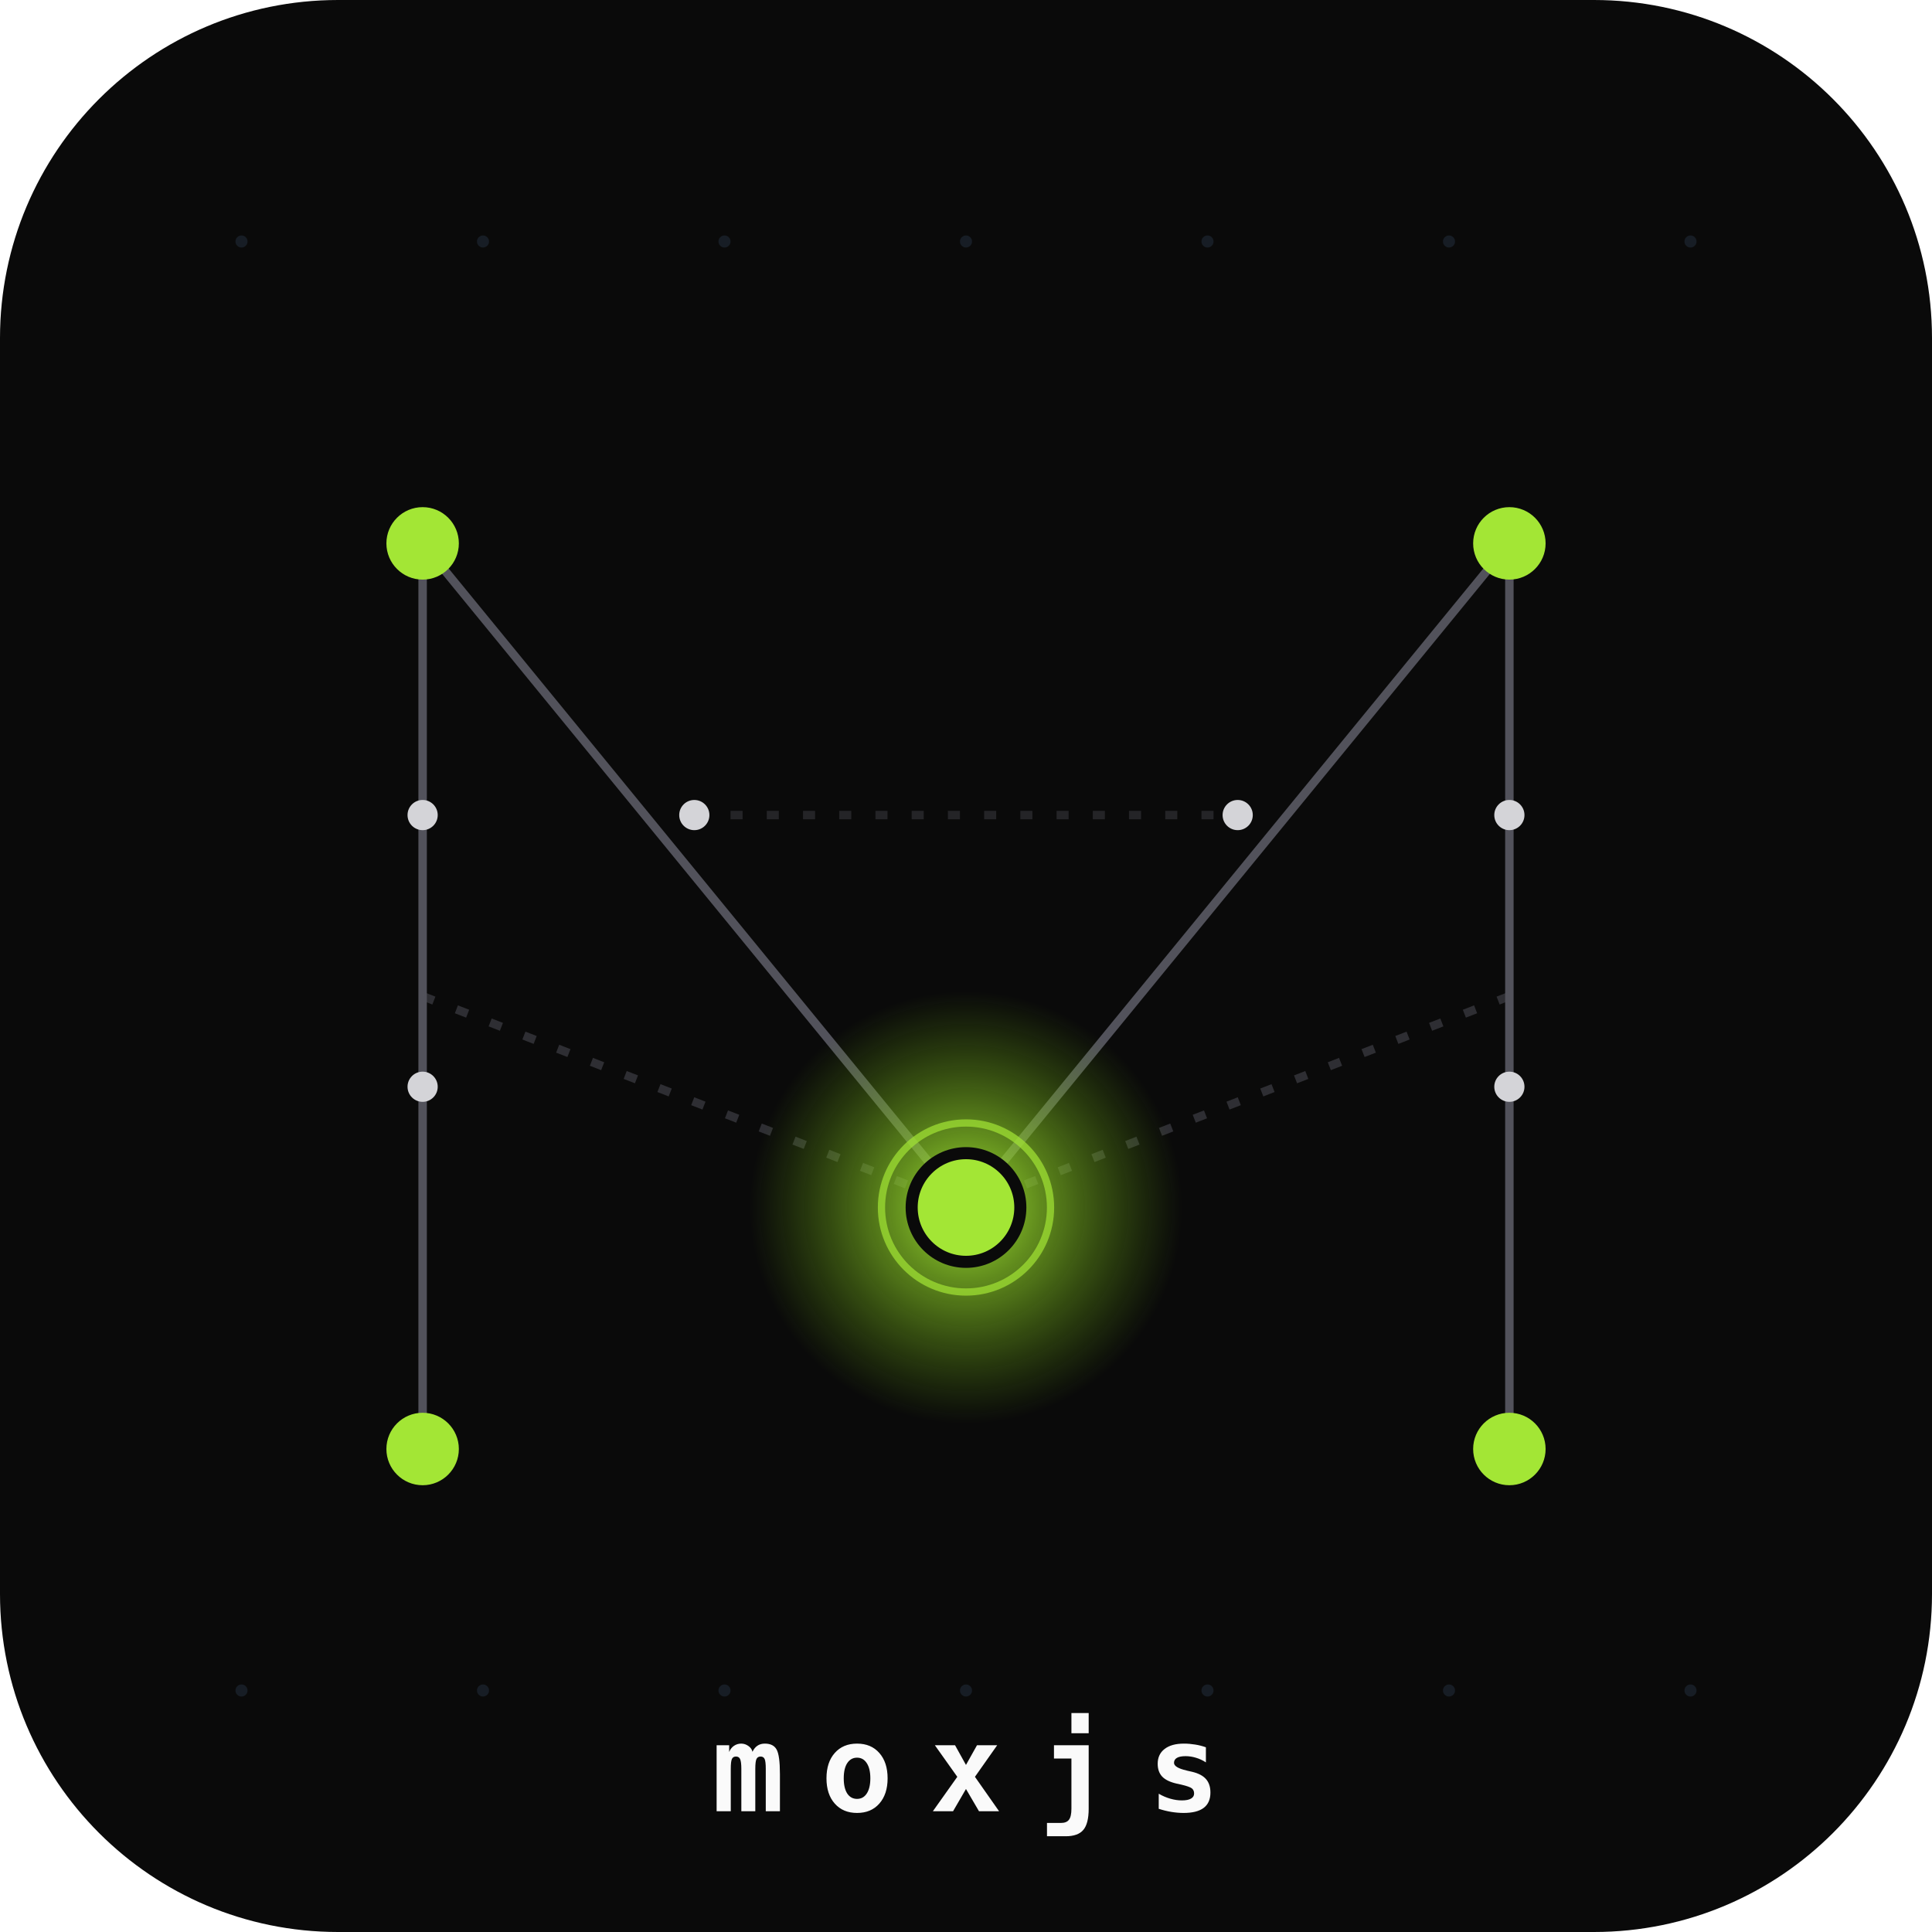
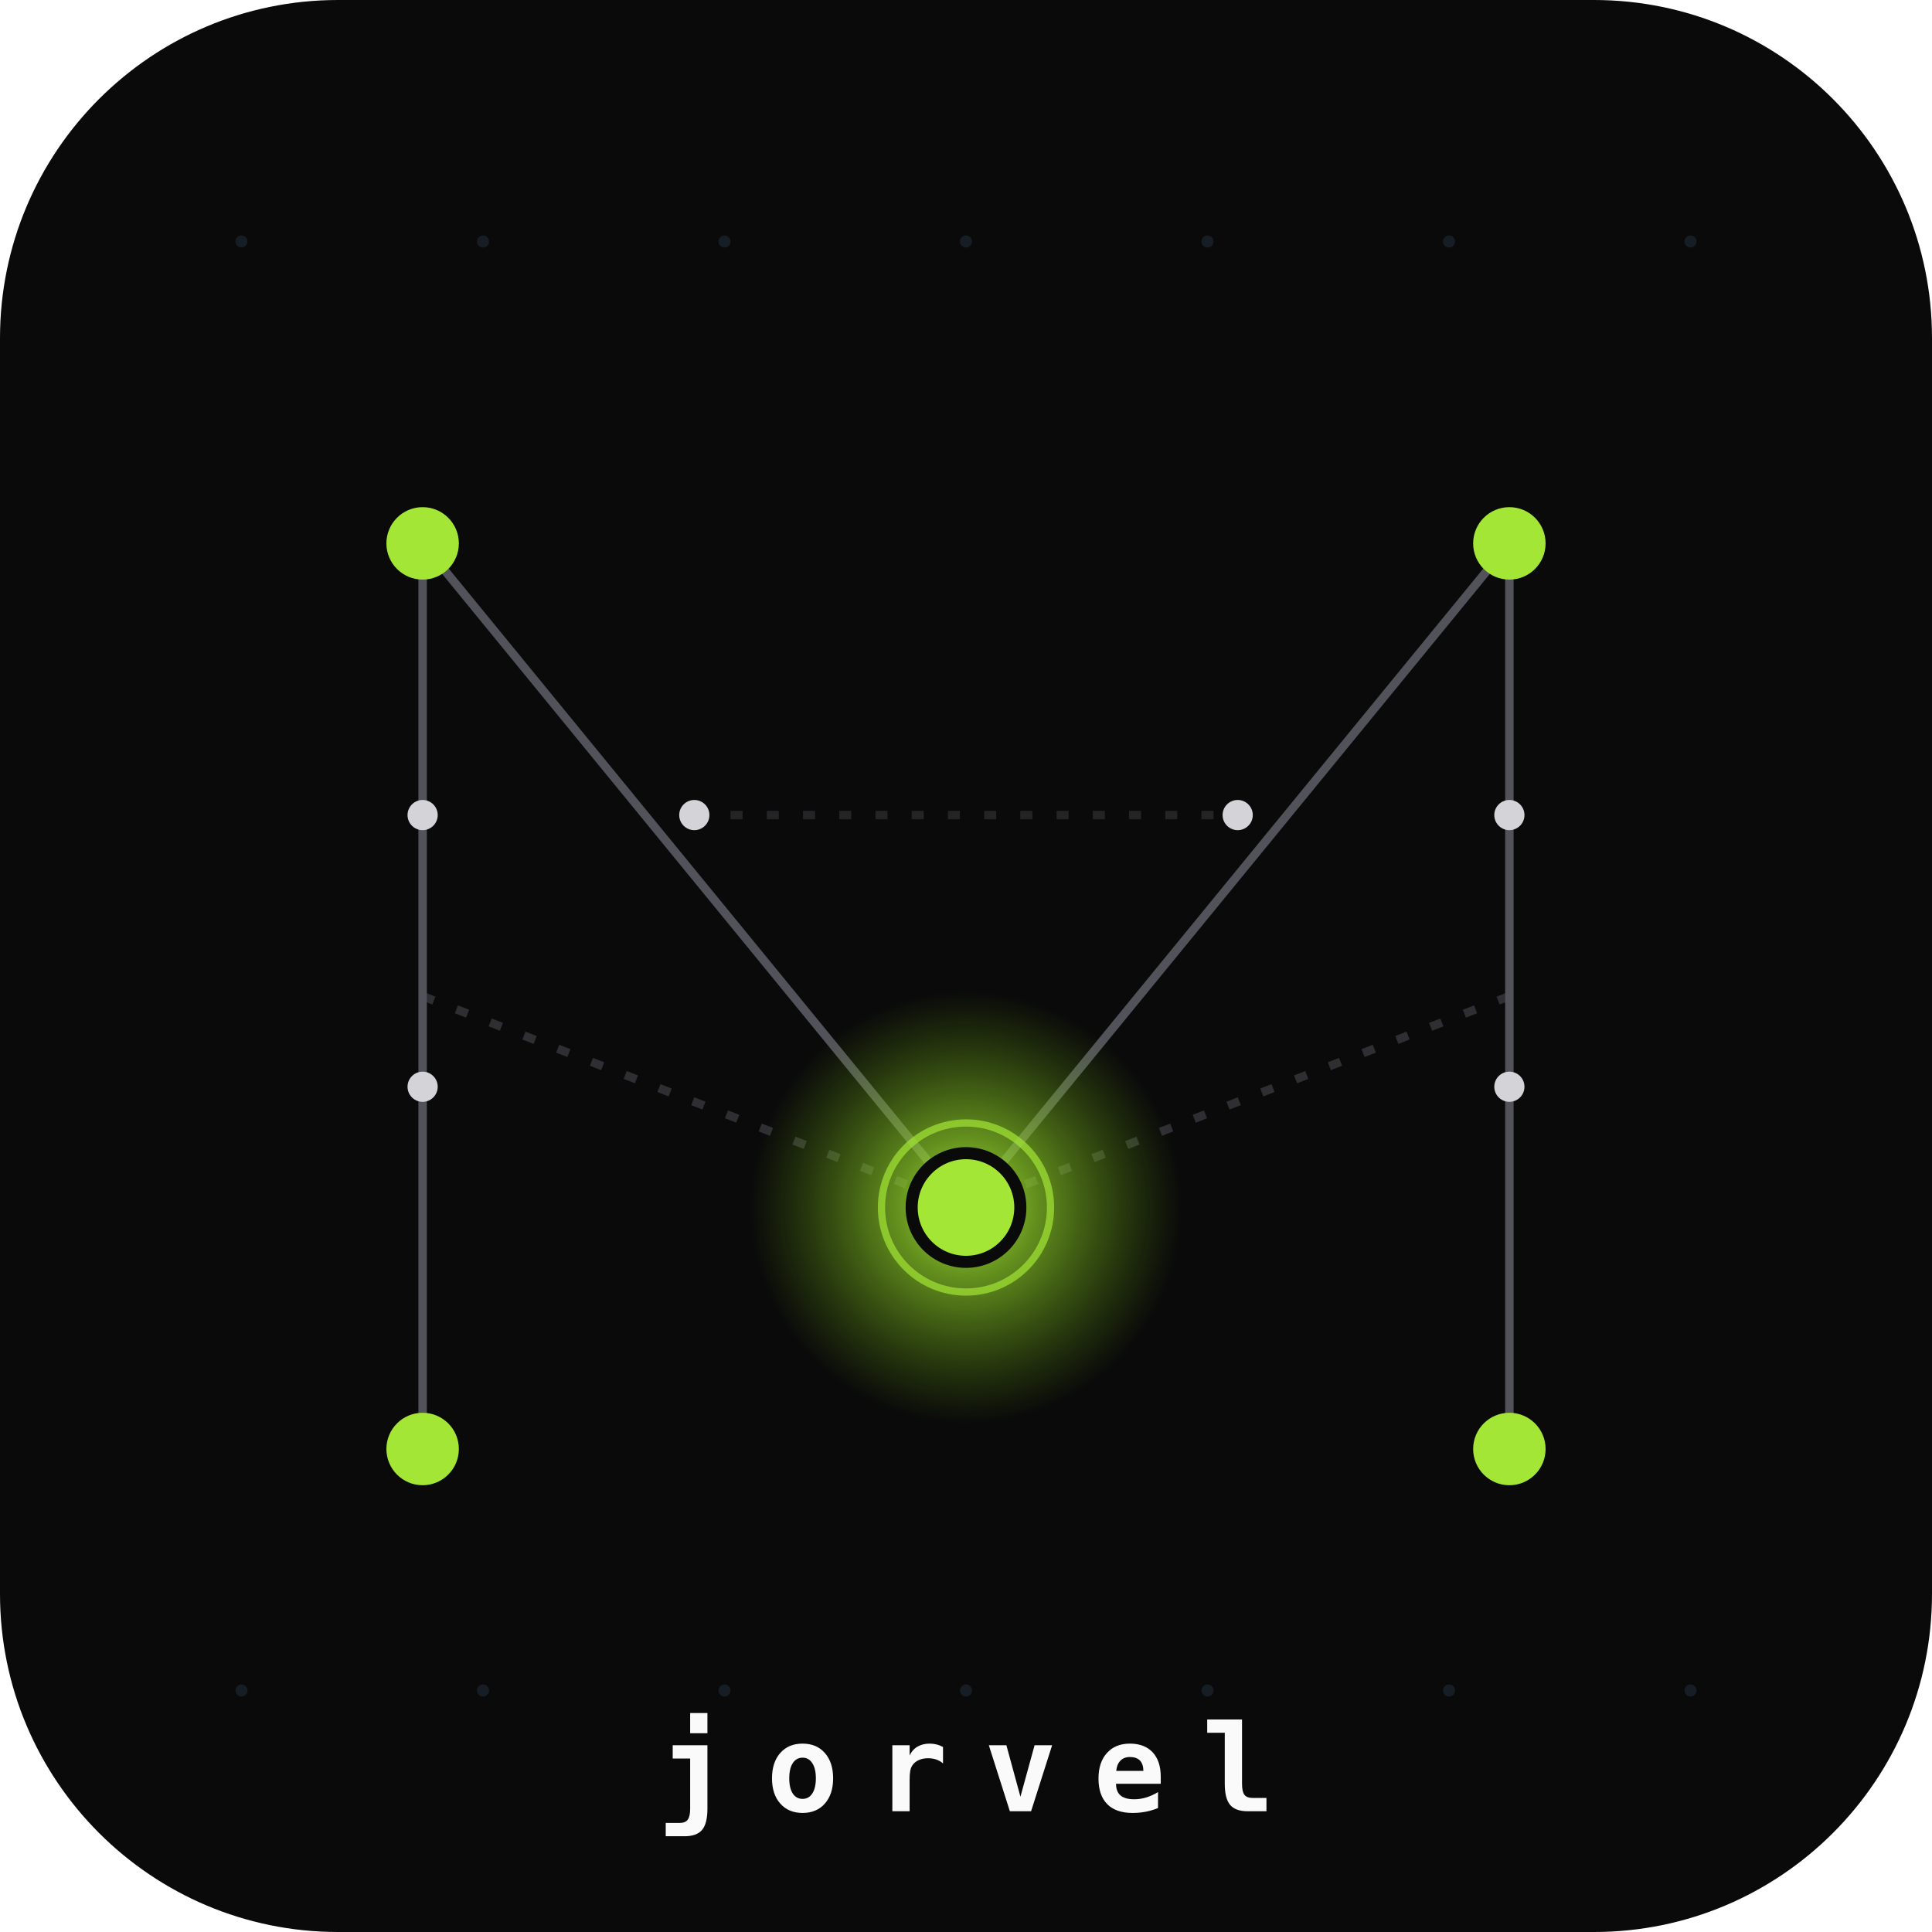
<svg xmlns="http://www.w3.org/2000/svg" viewBox="0 0 320 320" width="320" height="320">
  <defs>
    <radialGradient id="hubGlow" cx="0.5" cy="0.5" r="0.5">
      <stop offset="0%" stop-color="#a3e635" />
      <stop offset="100%" stop-color="#65a30d" stop-opacity="0" />
    </radialGradient>
  </defs>
  <rect width="320" height="320" rx="56" fill="#0a0a0a" />
  <g fill="#1f2937" opacity="0.6">
    <circle cx="40" cy="40" r="1" />
    <circle cx="80" cy="40" r="1" />
    <circle cx="120" cy="40" r="1" />
    <circle cx="160" cy="40" r="1" />
    <circle cx="200" cy="40" r="1" />
    <circle cx="240" cy="40" r="1" />
    <circle cx="280" cy="40" r="1" />
    <circle cx="40" cy="280" r="1" />
    <circle cx="80" cy="280" r="1" />
    <circle cx="120" cy="280" r="1" />
    <circle cx="160" cy="280" r="1" />
    <circle cx="200" cy="280" r="1" />
    <circle cx="240" cy="280" r="1" />
    <circle cx="280" cy="280" r="1" />
  </g>
  <g stroke="#52525b" stroke-width="1.4" fill="none">
    <line x1="70" y1="240" x2="70" y2="90" />
    <line x1="70" y1="90" x2="160" y2="200" />
    <line x1="160" y1="200" x2="250" y2="90" />
    <line x1="250" y1="90" x2="250" y2="240" />
    <line x1="70" y1="165" x2="160" y2="200" stroke-dasharray="2 4" opacity="0.5" />
    <line x1="250" y1="165" x2="160" y2="200" stroke-dasharray="2 4" opacity="0.5" />
    <line x1="115" y1="135" x2="205" y2="135" stroke-dasharray="2 4" opacity="0.35" />
  </g>
  <circle cx="160" cy="200" r="36" fill="url(#hubGlow)" />
  <g fill="#a3e635">
    <circle cx="70" cy="90" r="6" />
    <circle cx="250" cy="90" r="6" />
    <circle cx="70" cy="240" r="6" />
    <circle cx="250" cy="240" r="6" />
    <circle cx="160" cy="200" r="9" />
  </g>
  <circle cx="160" cy="200" r="9" fill="none" stroke="#0a0a0a" stroke-width="2" />
  <circle cx="160" cy="200" r="14" fill="none" stroke="#a3e635" stroke-width="1.2" opacity="0.7" />
  <g fill="#d4d4d8">
    <circle cx="70" cy="135" r="2.5" />
    <circle cx="70" cy="180" r="2.5" />
    <circle cx="115" cy="135" r="2.5" />
    <circle cx="205" cy="135" r="2.5" />
    <circle cx="250" cy="135" r="2.5" />
    <circle cx="250" cy="180" r="2.5" />
  </g>
-   <text x="160" y="300" text-anchor="middle" font-family="ui-monospace, 'JetBrains Mono', Menlo, monospace" font-size="20" font-weight="600" fill="#fafafa" letter-spacing="6">moxjs</text>
+   <text x="160" y="300" text-anchor="middle" font-family="ui-monospace, 'JetBrains Mono', Menlo, monospace" font-size="20" font-weight="600" fill="#fafafa" letter-spacing="6">jorvel</text>
</svg>
